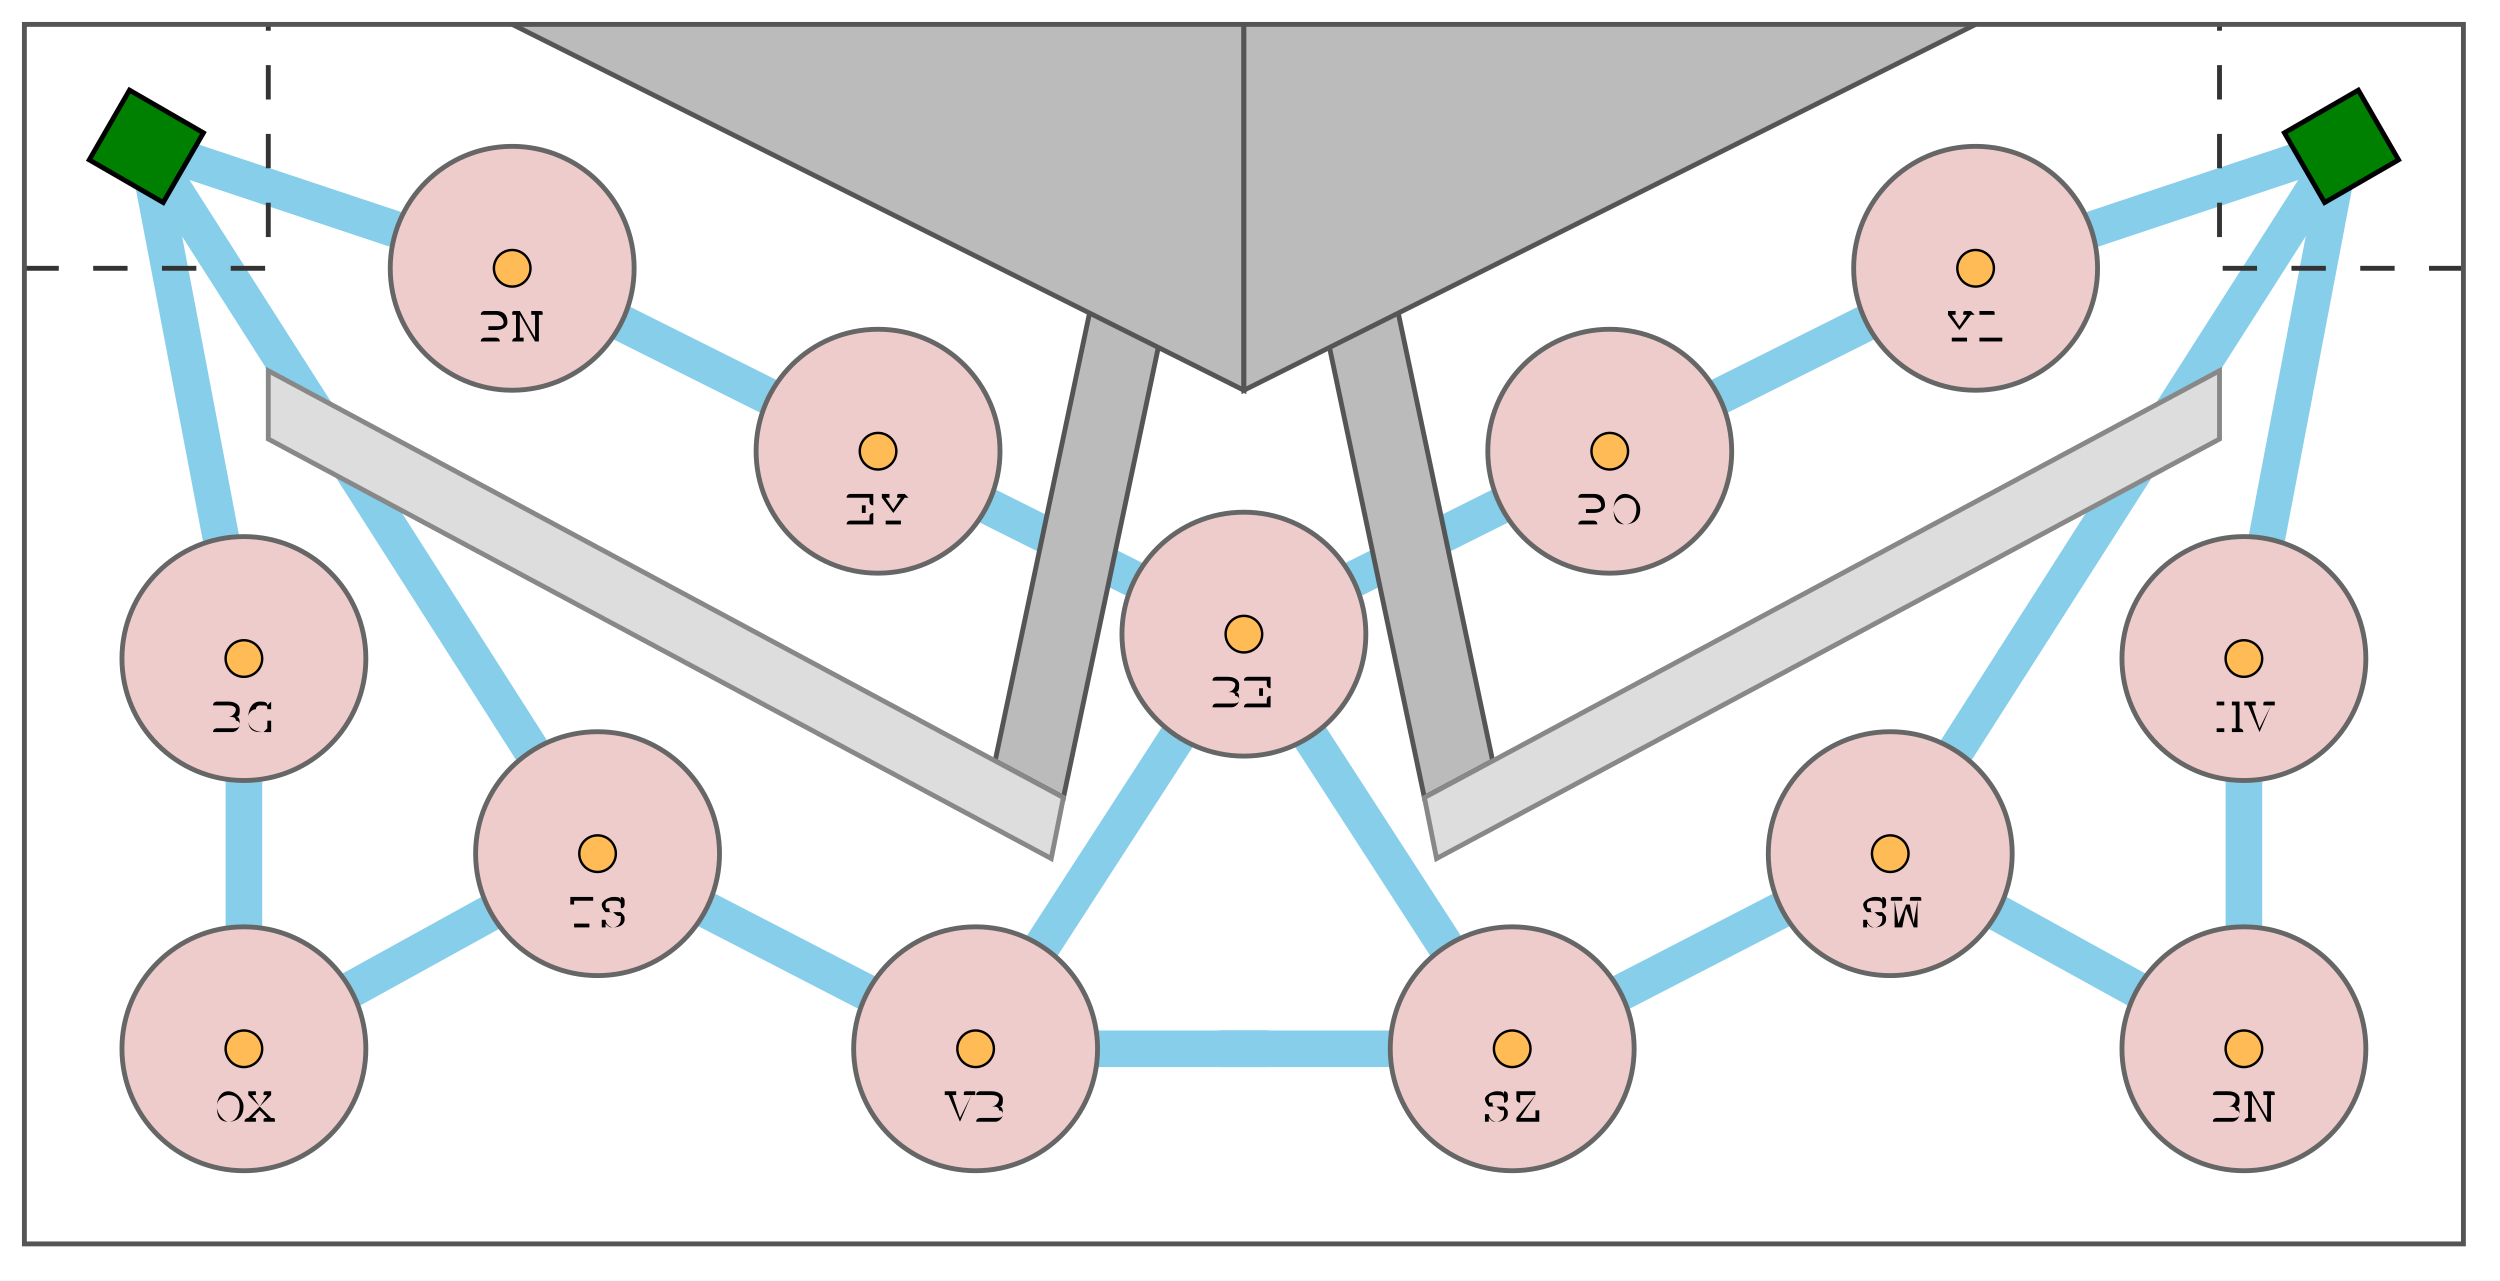
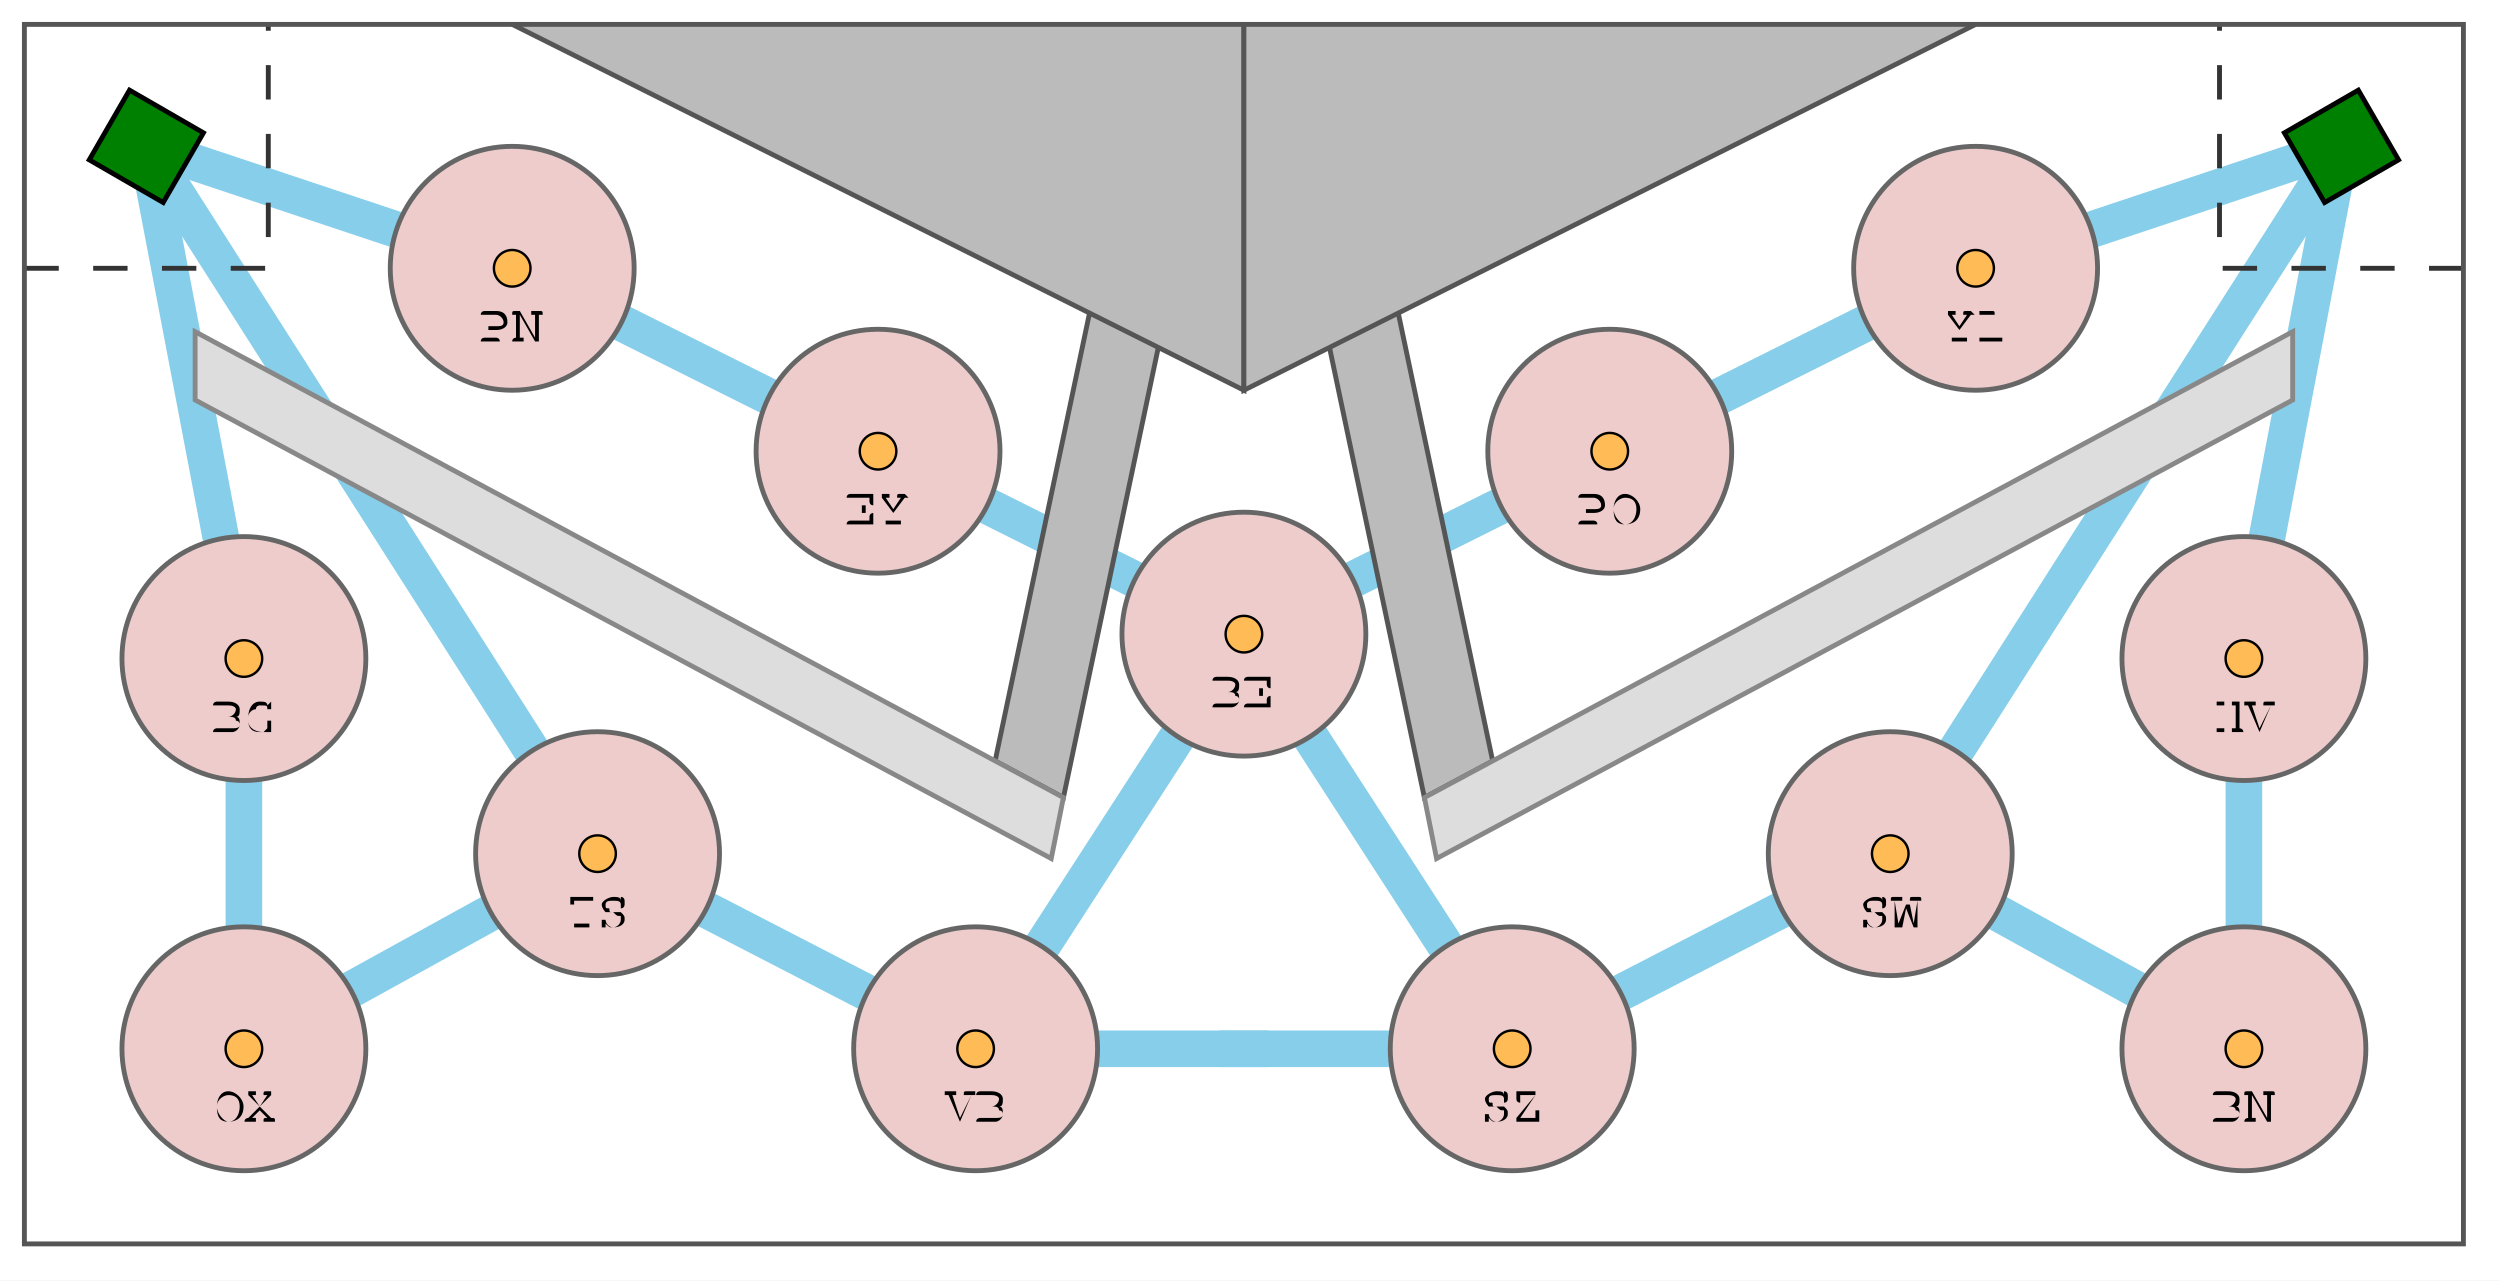
<svg xmlns="http://www.w3.org/2000/svg" xmlns:xlink="http://www.w3.org/1999/xlink" version="1.1" baseProfile="full" width="1025" height="525">
  <style type="text/css">
    

      .arena-wall {
          fill: none;
          stroke: #555;
          stroke-width: .02;
      }

      .platform {
          fill: #bbb;
          stroke: #555;
          stroke-width: .02;
      }
      
      .moveable-platform {
          fill: #ddd;
          stroke: #888;
          stroke-width: .02;
      }

      .platform-stage-a {
          fill: #cfb;
          stroke: #555;
          stroke-width: .02;
      }

      .platform-stage-b {
          fill: #bcf;
          stroke: #555;
          stroke-width: .02;
      }

      .token {
          stroke: black;
          stroke-width: 0.01;
      }

      #token-gold {
          fill: gold;
      }

      #token-silver {
          fill: silver;
      }

      #robot {
          fill: green;
          stroke: black;
          stroke-width: 0.02;
      }

      .zone-boundary {
          stroke: #333;
          stroke-width: 0.02;
          stroke-dasharray: 0.141, 0.141;
          fill: none;
      }

      .territory {
          stroke: #666;
          stroke-width: 0.02;
          fill: #ecc;
      }

      .tower {
          stroke: #000;
          fill: #ffbb55;
          stroke-width: 0.01;
      }

      .arena-labels {
        font-family: Courier;
        font-size: 0.16pt;
        text-anchor: middle;
      }
        
      .link {
        stroke: skyblue;
        stroke-width: 0.15;
      }
    
  </style>
  <defs>
    <rect width="0.33" height="0.35" x="-0.165" y="-0.175" id="robot" />
    <circle id="tower" cx="0" cy="0" r="0.075" class="tower" />
    <g id="territory">
      <circle cx="0" cy="0" r="0.5" class="territory" />
      <use xlink:href="#tower" />
    </g>
    <g id="side-zone">
      <g id="territory-links">
        <path class="link" d="M0.5 0.5 L2 1" />
        <path class="link" d="M0.5 0.5 L0.9 2.6" />
        <path class="link" d="M0.5 0.5 L2.35 3.4" />
        <path class="link" d="M2 1 L3.5 1.75" />
        <path class="link" d="M3.5 1.75 L5 2.5" />
        <path class="link" d="M0.9 2.6 L0.9 4.2" />
        <path class="link" d="M2.35 3.4 L0.9 4.2" />
        <path class="link" d="M2.35 3.4 L3.9 4.2" />
        <path class="link" d="M3.9 4.2 L5 2.5" />
        <path class="link" d="M3.9 4.2 L5.1 4.2" />
      </g>
      <g transform="translate(0.5 0.5) rotate(-60)">
        <use xlink:href="#robot" />
      </g>
      <path class="zone-boundary" d="M 0 1 h 1 v -1" />
      <use xlink:href="#territory" transform="translate(0.9 4.2)" />
      <use xlink:href="#territory" transform="translate(0.9 2.6)" />
      <use xlink:href="#territory" transform="translate(2.35 3.4)" />
      <use xlink:href="#territory" transform="translate(3.9 4.2)" />
      <use xlink:href="#territory" transform="translate(3.5 1.75)" />
      <use xlink:href="#territory" transform="translate(2 1)" />
      <path class="platform" d="M4.65 1.32 L4.37 1.17 L3.98 3.02 L4.26 3.17 Z" />
      <path class="platform" d="M2 0 L5 1.5 V0" />
-       <path class="moveable-platform" d="M1 1.42 L4.26 3.17 L4.21 3.42 L1 1.7 Z" />
+       <path class="moveable-platform" d="M0.7 1.26 L4.26 3.17 L4.21 3.42 L0.7 1.54 Z" />
    </g>
  </defs>
  <rect width="100%" height="100%" fill="white" />
  <g id="arena" transform="translate(10 10) scale(100)">
    <use xlink:href="#side-zone" />
    <use xlink:href="#side-zone" transform="translate(10 0) scale(-1 1)" />
    <use xlink:href="#territory" transform="translate(5 2.5)" />
    <rect width="10" height="5" x="0" y="0" class="arena-wall" />
    <g transform="translate(0 0.3)">
      <text class="arena-labels" x="0.9" y="4.2">OX</text>
      <text class="arena-labels" x="0.9" y="2.6">BG</text>
      <text class="arena-labels" x="2.35" y="3.4">TS</text>
      <text class="arena-labels" x="3.9" y="4.2">VB</text>
      <text class="arena-labels" x="3.5" y="1.75">EY</text>
      <text class="arena-labels" x="2" y="1">PN</text>
      <text class="arena-labels" x="9.1" y="4.2">BN</text>
      <text class="arena-labels" x="9.1" y="2.6">HV</text>
      <text class="arena-labels" x="7.65" y="3.4">SW</text>
      <text class="arena-labels" x="6.1" y="4.2">SZ</text>
      <text class="arena-labels" x="6.5" y="1.75">PO</text>
      <text class="arena-labels" x="8" y="1">YL</text>
      <text class="arena-labels" x="5" y="2.5">BE</text>
    </g>
  </g>
</svg>
